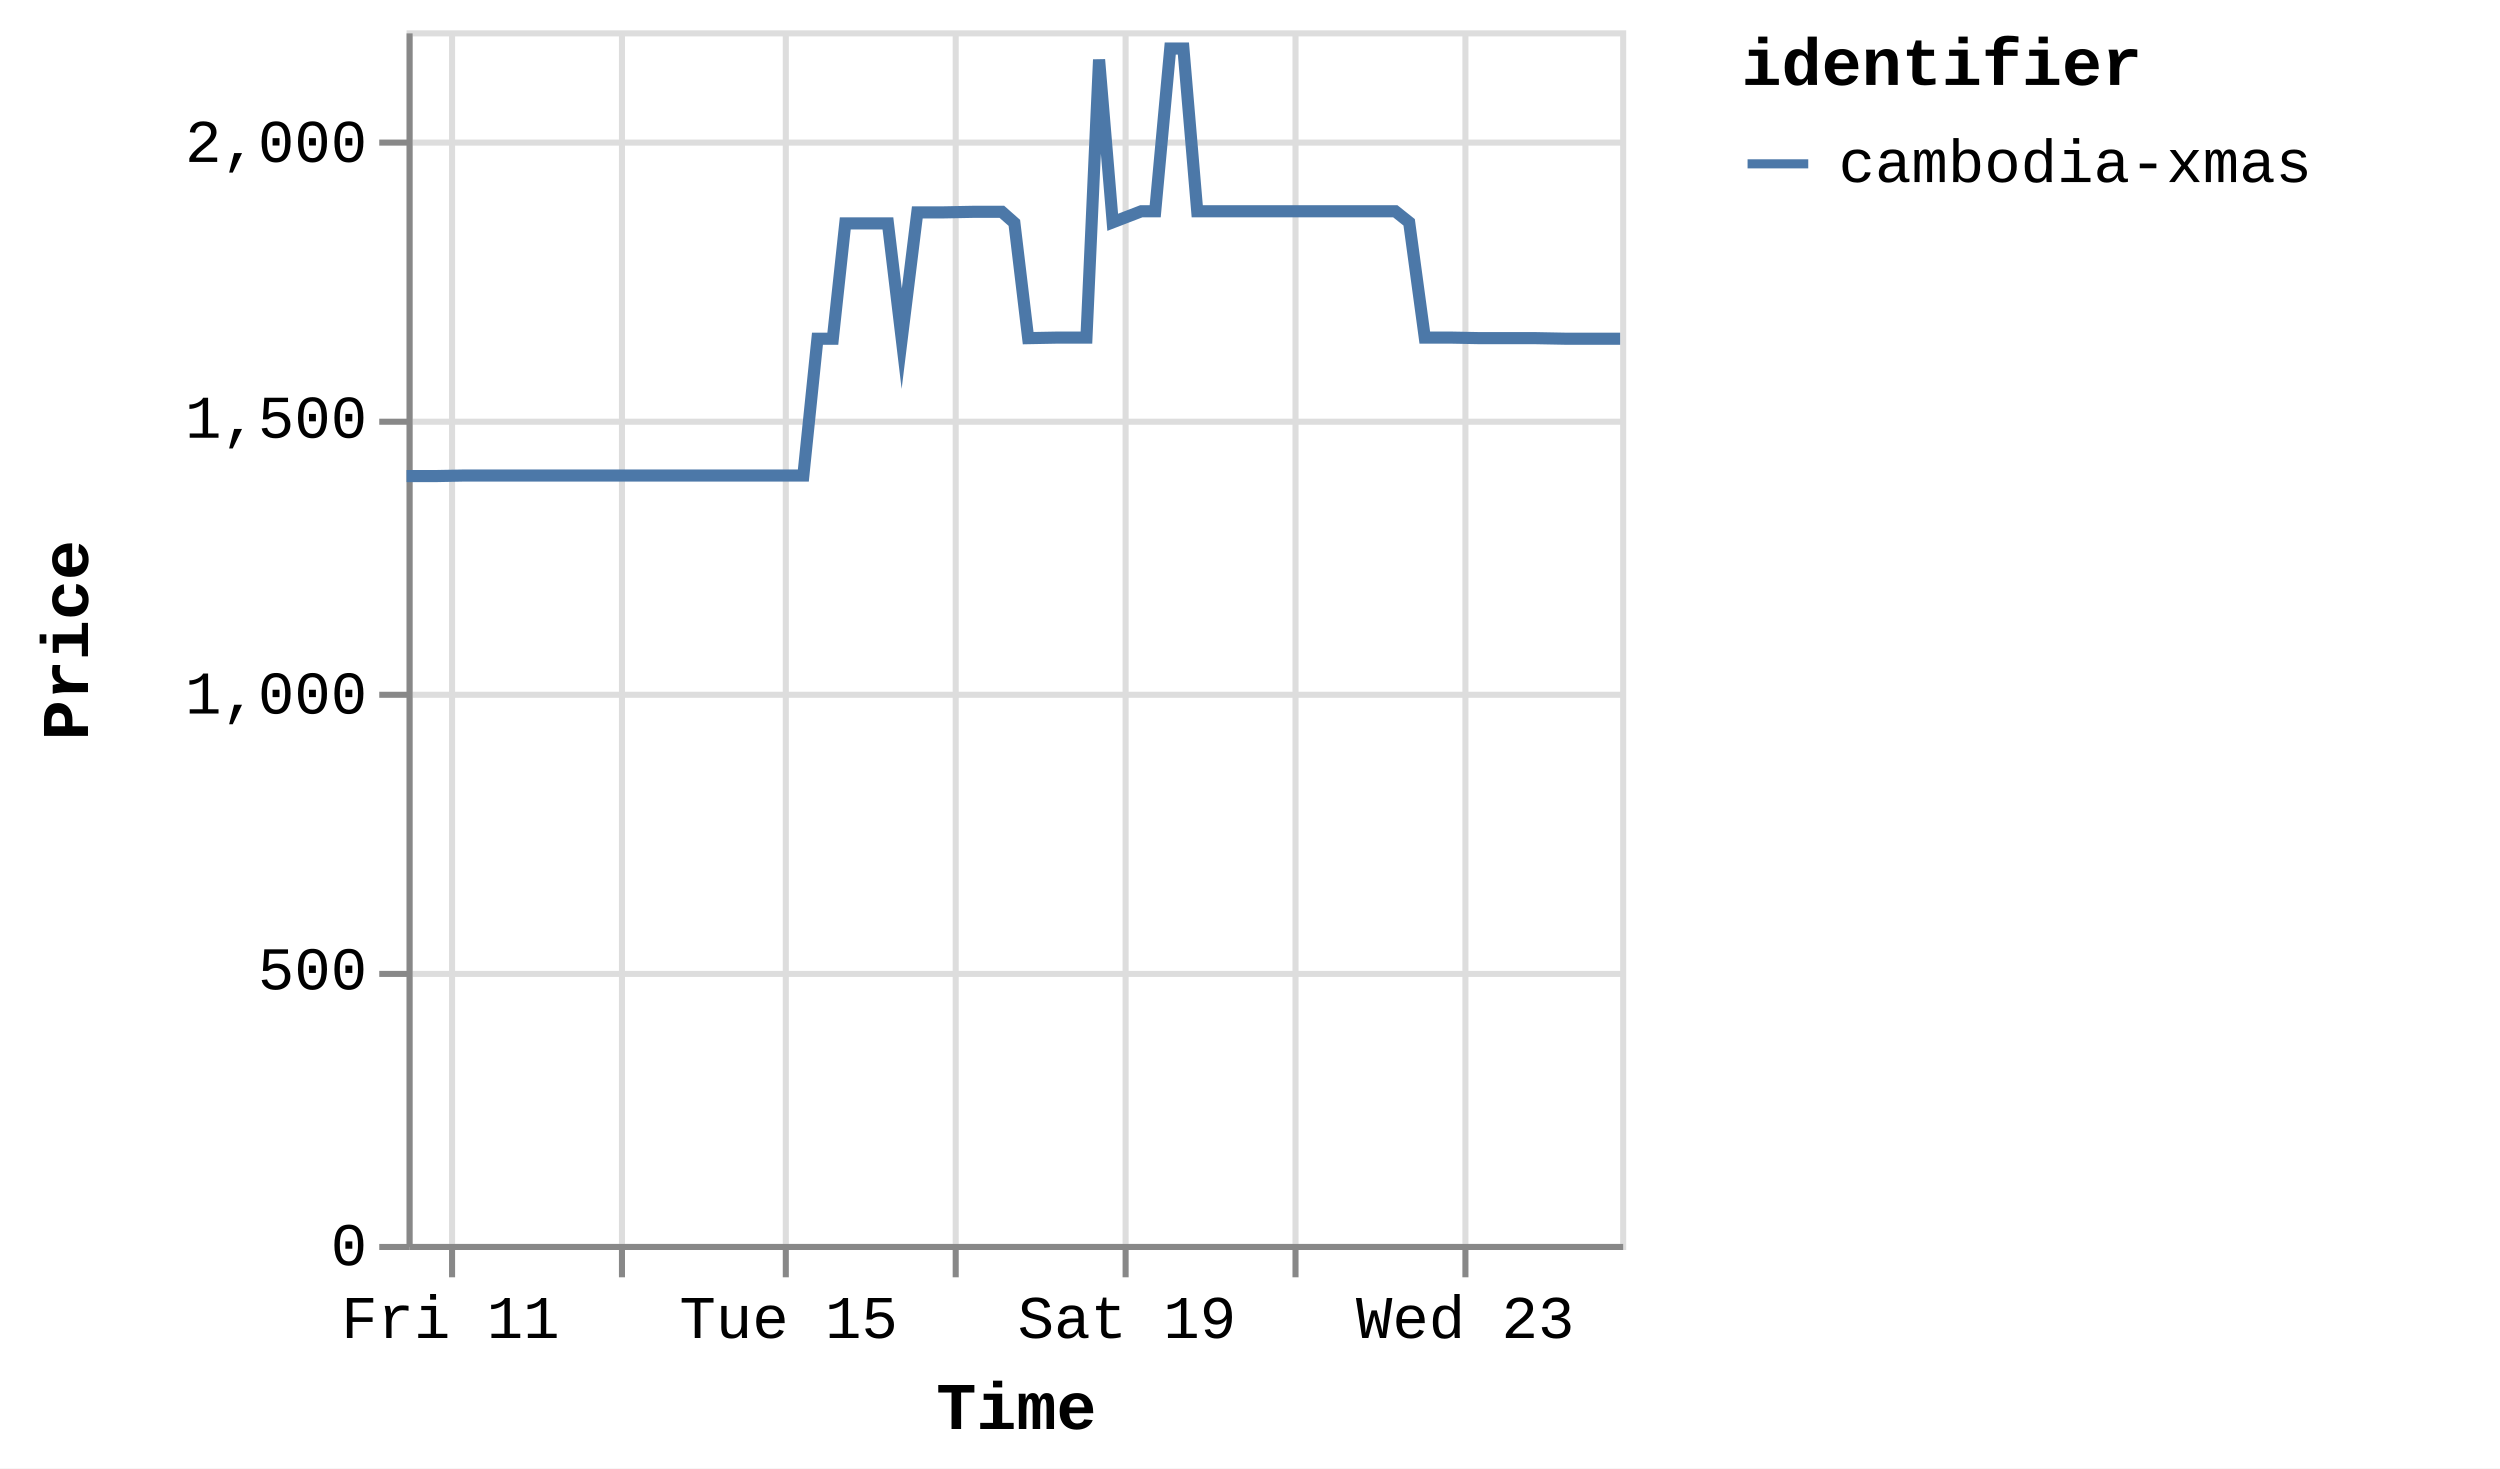
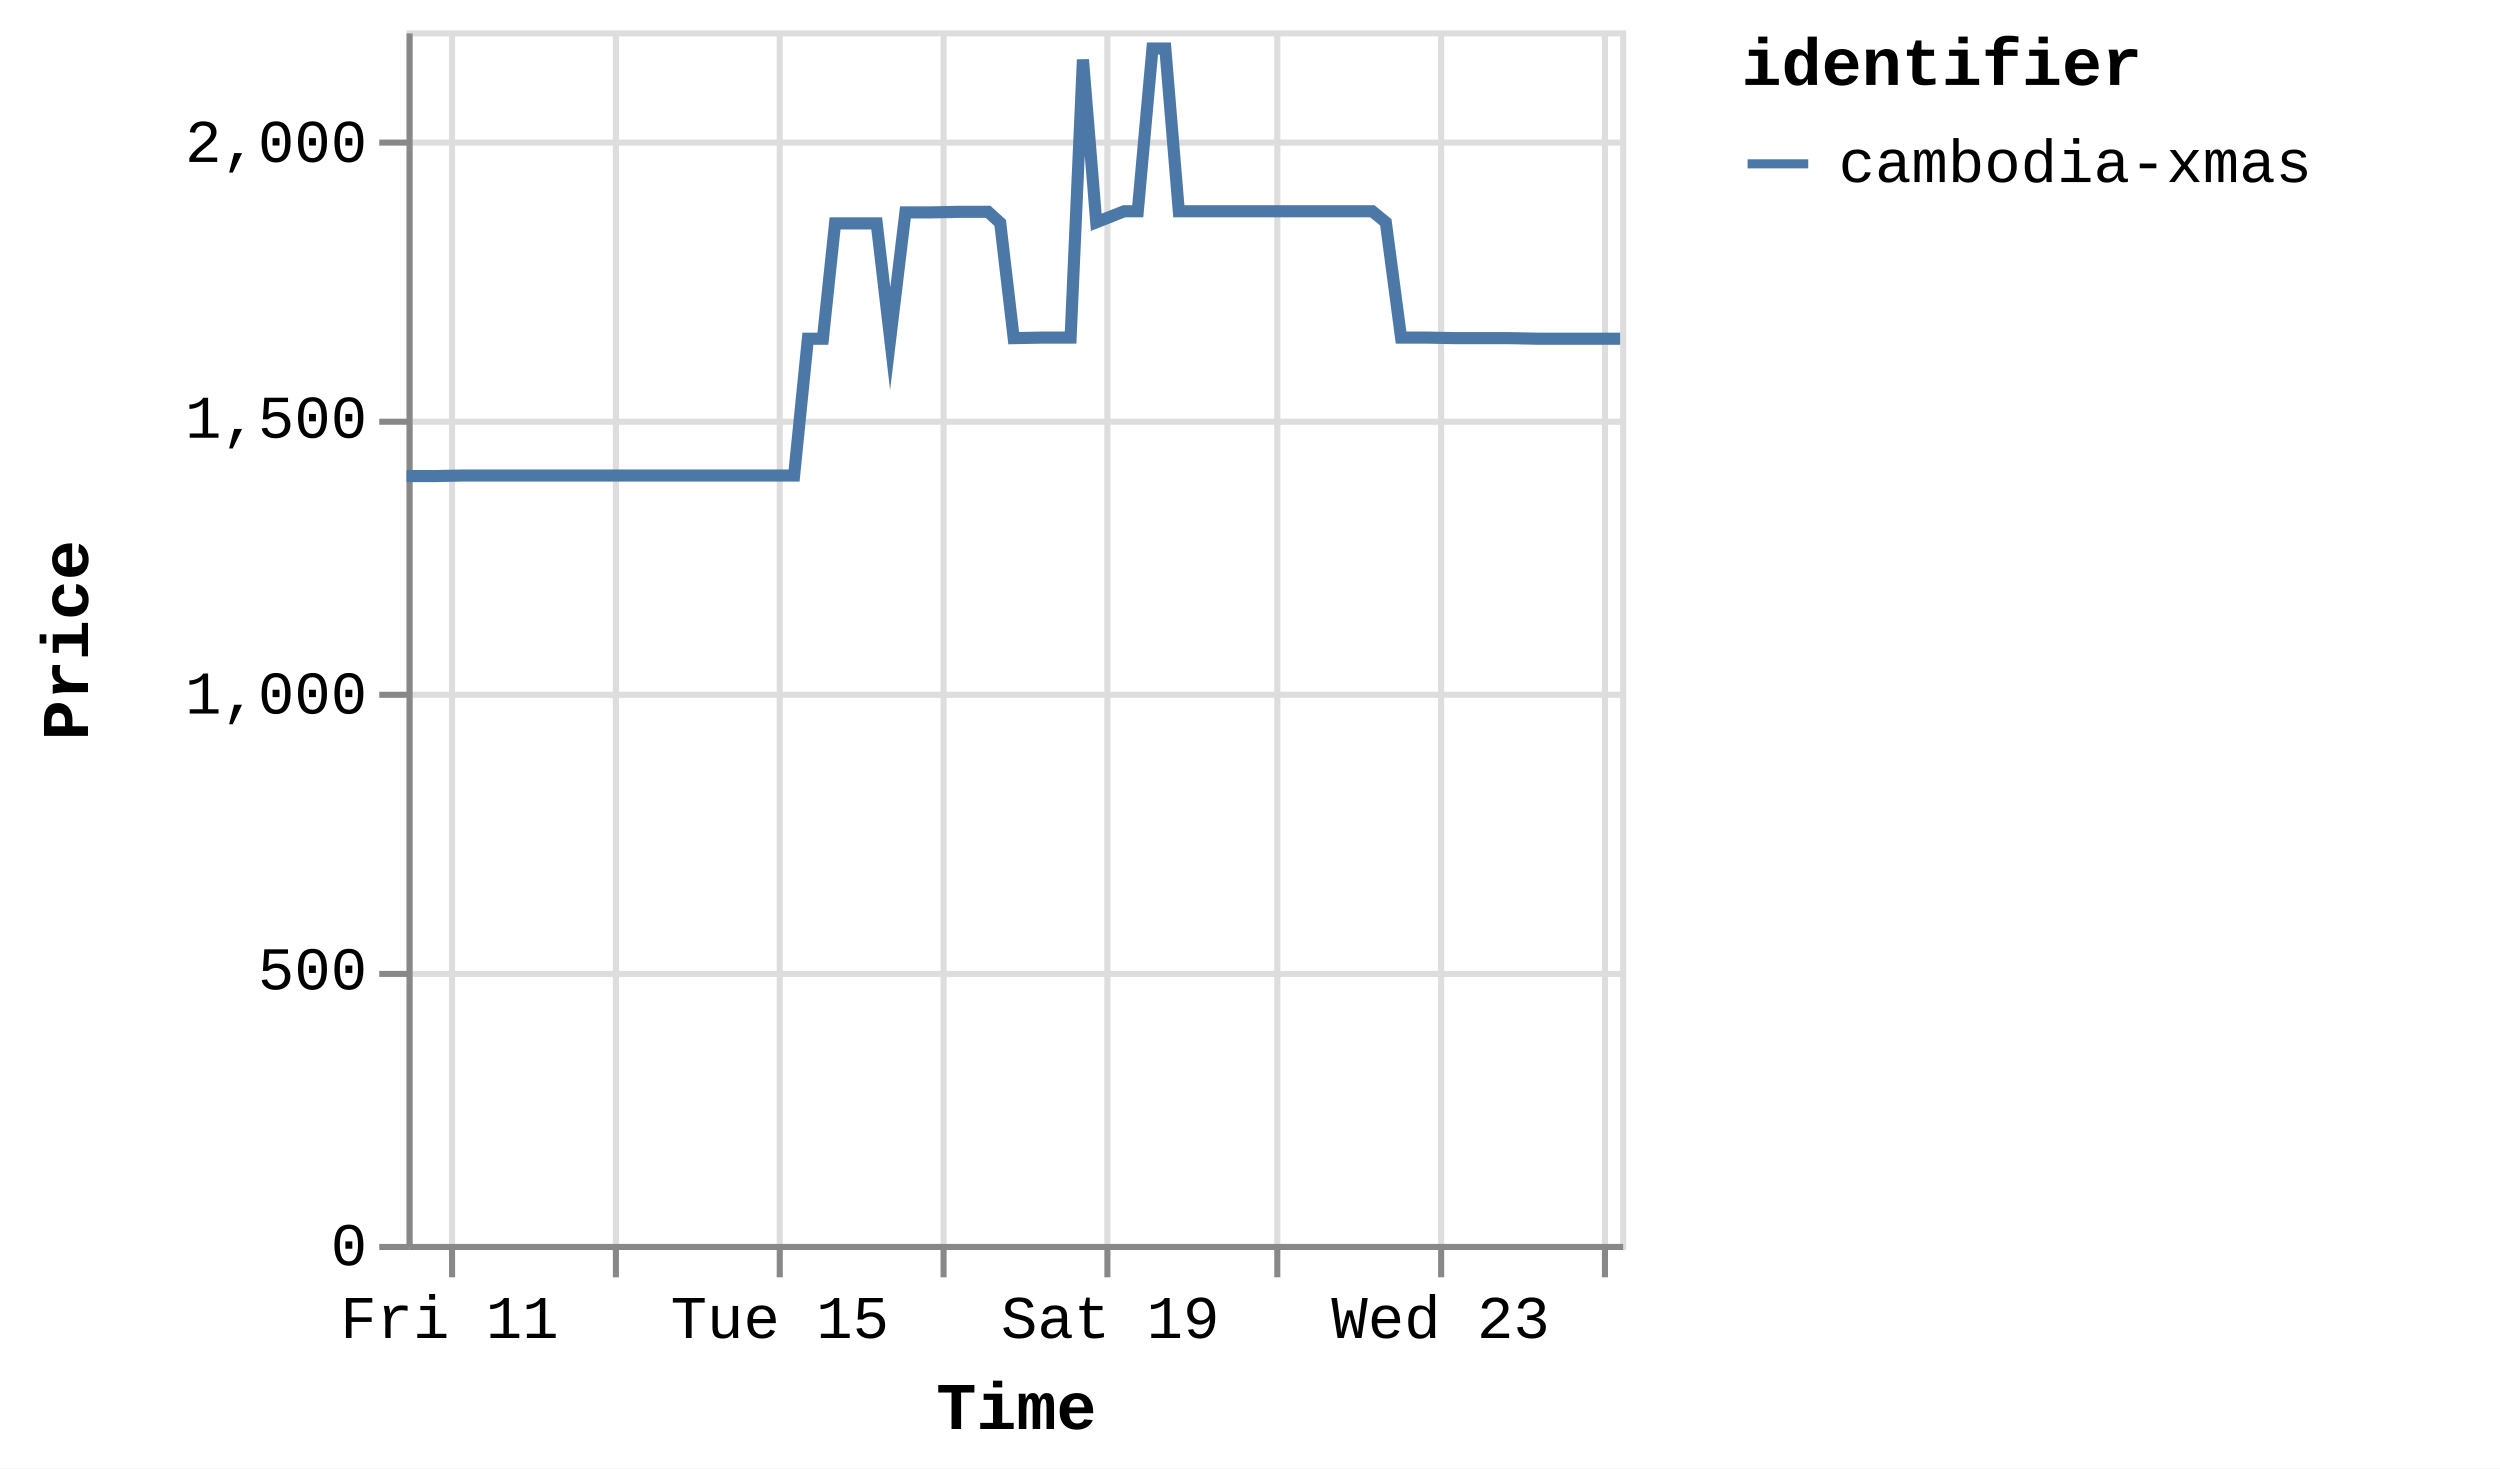
<svg xmlns="http://www.w3.org/2000/svg" version="1.1" class="marks" width="412" height="242" viewBox="0 0 412 242">
  <rect width="412" height="242" fill="white" />
  <g fill="none" stroke-miterlimit="10" transform="translate(67,5)">
    <g class="mark-group role-frame root" role="graphics-object" aria-roledescription="group mark container">
      <g transform="translate(0,0)">
        <path class="background" aria-hidden="true" d="M0.5,0.5h200v200h-200Z" stroke="#ddd" />
        <g>
          <g class="mark-group role-axis" aria-hidden="true">
            <g transform="translate(0.5,200.5)">
              <path class="background" aria-hidden="true" d="M0,0h0v0h0Z" pointer-events="none" />
              <g>
                <g class="mark-rule role-axis-grid" pointer-events="none">
                  <line transform="translate(7,-200)" x2="0" y2="200" stroke="#ddd" stroke-width="1" opacity="1" />
-                   <line transform="translate(35,-200)" x2="0" y2="200" stroke="#ddd" stroke-width="1" opacity="1" />
-                   <line transform="translate(62,-200)" x2="0" y2="200" stroke="#ddd" stroke-width="1" opacity="1" />
-                   <line transform="translate(90,-200)" x2="0" y2="200" stroke="#ddd" stroke-width="1" opacity="1" />
-                   <line transform="translate(118,-200)" x2="0" y2="200" stroke="#ddd" stroke-width="1" opacity="1" />
-                   <line transform="translate(146,-200)" x2="0" y2="200" stroke="#ddd" stroke-width="1" opacity="1" />
-                   <line transform="translate(174,-200)" x2="0" y2="200" stroke="#ddd" stroke-width="1" opacity="1" />
+                   <line transform="translate(34,-200)" x2="0" y2="200" stroke="#ddd" stroke-width="1" opacity="1" />
+                   <line transform="translate(61,-200)" x2="0" y2="200" stroke="#ddd" stroke-width="1" opacity="1" />
+                   <line transform="translate(88,-200)" x2="0" y2="200" stroke="#ddd" stroke-width="1" opacity="1" />
+                   <line transform="translate(115,-200)" x2="0" y2="200" stroke="#ddd" stroke-width="1" opacity="1" />
+                   <line transform="translate(143,-200)" x2="0" y2="200" stroke="#ddd" stroke-width="1" opacity="1" />
+                   <line transform="translate(170,-200)" x2="0" y2="200" stroke="#ddd" stroke-width="1" opacity="1" />
+                   <line transform="translate(197,-200)" x2="0" y2="200" stroke="#ddd" stroke-width="1" opacity="1" />
                </g>
              </g>
              <path class="foreground" aria-hidden="true" d="" pointer-events="none" display="none" />
            </g>
          </g>
          <g class="mark-group role-axis" aria-hidden="true">
            <g transform="translate(0.5,0.5)">
              <path class="background" aria-hidden="true" d="M0,0h0v0h0Z" pointer-events="none" />
              <g>
                <g class="mark-rule role-axis-grid" pointer-events="none">
                  <line transform="translate(0,200)" x2="200" y2="0" stroke="#ddd" stroke-width="1" opacity="1" />
                  <line transform="translate(0,155)" x2="200" y2="0" stroke="#ddd" stroke-width="1" opacity="1" />
                  <line transform="translate(0,109)" x2="200" y2="0" stroke="#ddd" stroke-width="1" opacity="1" />
                  <line transform="translate(0,64)" x2="200" y2="0" stroke="#ddd" stroke-width="1" opacity="1" />
                  <line transform="translate(0,18)" x2="200" y2="0" stroke="#ddd" stroke-width="1" opacity="1" />
                </g>
              </g>
              <path class="foreground" aria-hidden="true" d="" pointer-events="none" display="none" />
            </g>
          </g>
-           <g class="mark-group role-axis" role="graphics-symbol" aria-roledescription="axis" aria-label="X-axis titled 'Time' for a time scale with values from Thursday, 10 July 2025, 12:25:32 PM to Thursday, 24 July 2025, 8:50:35 PM">
+           <g class="mark-group role-axis" role="graphics-symbol" aria-roledescription="axis" aria-label="X-axis titled 'Time' for a time scale with values from Thursday, 10 July 2025, 12:25:32 PM to Friday, 25 July 2025, 5:03:25 AM">
            <g transform="translate(0.5,200.5)">
              <path class="background" aria-hidden="true" d="M0,0h0v0h0Z" pointer-events="none" />
              <g>
                <g class="mark-rule role-axis-tick" pointer-events="none">
                  <line transform="translate(7,0)" x2="0" y2="5" stroke="#888" stroke-width="1" opacity="1" />
-                   <line transform="translate(35,0)" x2="0" y2="5" stroke="#888" stroke-width="1" opacity="1" />
-                   <line transform="translate(62,0)" x2="0" y2="5" stroke="#888" stroke-width="1" opacity="1" />
-                   <line transform="translate(90,0)" x2="0" y2="5" stroke="#888" stroke-width="1" opacity="1" />
-                   <line transform="translate(118,0)" x2="0" y2="5" stroke="#888" stroke-width="1" opacity="1" />
-                   <line transform="translate(146,0)" x2="0" y2="5" stroke="#888" stroke-width="1" opacity="1" />
-                   <line transform="translate(174,0)" x2="0" y2="5" stroke="#888" stroke-width="1" opacity="1" />
+                   <line transform="translate(34,0)" x2="0" y2="5" stroke="#888" stroke-width="1" opacity="1" />
+                   <line transform="translate(61,0)" x2="0" y2="5" stroke="#888" stroke-width="1" opacity="1" />
+                   <line transform="translate(88,0)" x2="0" y2="5" stroke="#888" stroke-width="1" opacity="1" />
+                   <line transform="translate(115,0)" x2="0" y2="5" stroke="#888" stroke-width="1" opacity="1" />
+                   <line transform="translate(143,0)" x2="0" y2="5" stroke="#888" stroke-width="1" opacity="1" />
+                   <line transform="translate(170,0)" x2="0" y2="5" stroke="#888" stroke-width="1" opacity="1" />
+                   <line transform="translate(197,0)" x2="0" y2="5" stroke="#888" stroke-width="1" opacity="1" />
                </g>
                <g class="mark-text role-axis-label" pointer-events="none">
-                   <text text-anchor="middle" transform="translate(6.721018,15)" font-family="Liberation Mono" font-size="10px" fill="#000" opacity="1">Fri 11</text>
-                   <text text-anchor="middle" transform="translate(34.59417,15)" font-family="Liberation Mono" font-size="10px" fill="#000" opacity="0">Jul 13</text>
-                   <text text-anchor="middle" transform="translate(62.46732,15)" font-family="Liberation Mono" font-size="10px" fill="#000" opacity="1">Tue 15</text>
-                   <text text-anchor="middle" transform="translate(90.34047,15)" font-family="Liberation Mono" font-size="10px" fill="#000" opacity="0">Thu 17</text>
-                   <text text-anchor="middle" transform="translate(118.2136,15)" font-family="Liberation Mono" font-size="10px" fill="#000" opacity="1">Sat 19</text>
-                   <text text-anchor="middle" transform="translate(146.0868,15)" font-family="Liberation Mono" font-size="10px" fill="#000" opacity="0">Mon 21</text>
-                   <text text-anchor="middle" transform="translate(173.9599,15)" font-family="Liberation Mono" font-size="10px" fill="#000" opacity="1">Wed 23</text>
+                   <text text-anchor="middle" transform="translate(6.564464,15)" font-family="Liberation Mono" font-size="10px" fill="#000" opacity="1">Fri 11</text>
+                   <text text-anchor="middle" transform="translate(33.78836,15)" font-family="Liberation Mono" font-size="10px" fill="#000" opacity="0">Jul 13</text>
+                   <text text-anchor="middle" transform="translate(61.01226,15)" font-family="Liberation Mono" font-size="10px" fill="#000" opacity="1">Tue 15</text>
+                   <text text-anchor="middle" transform="translate(88.23615,15)" font-family="Liberation Mono" font-size="10px" fill="#000" opacity="0">Thu 17</text>
+                   <text text-anchor="middle" transform="translate(115.46,15)" font-family="Liberation Mono" font-size="10px" fill="#000" opacity="1">Sat 19</text>
+                   <text text-anchor="middle" transform="translate(142.6839,15)" font-family="Liberation Mono" font-size="10px" fill="#000" opacity="0">Mon 21</text>
+                   <text text-anchor="middle" transform="translate(169.9078,15)" font-family="Liberation Mono" font-size="10px" fill="#000" opacity="1">Wed 23</text>
+                   <text text-anchor="middle" transform="translate(197.1317,15)" font-family="Liberation Mono" font-size="10px" fill="#000" opacity="0">Fri 25</text>
                </g>
                <g class="mark-rule role-axis-domain" pointer-events="none">
                  <line transform="translate(0,0)" x2="200" y2="0" stroke="#888" stroke-width="1" opacity="1" />
                </g>
                <g class="mark-text role-axis-title" pointer-events="none">
                  <text text-anchor="middle" transform="translate(100,30)" font-family="Liberation Mono" font-size="11px" font-weight="bold" fill="#000" opacity="1">Time</text>
                </g>
              </g>
              <path class="foreground" aria-hidden="true" d="" pointer-events="none" display="none" />
            </g>
          </g>
          <g class="mark-group role-axis" role="graphics-symbol" aria-roledescription="axis" aria-label="Y-axis titled 'Price' for a linear scale with values from 0 to 2,200">
            <g transform="translate(0.5,0.5)">
              <path class="background" aria-hidden="true" d="M0,0h0v0h0Z" pointer-events="none" />
              <g>
                <g class="mark-rule role-axis-tick" pointer-events="none">
                  <line transform="translate(0,200)" x2="-5" y2="0" stroke="#888" stroke-width="1" opacity="1" />
                  <line transform="translate(0,155)" x2="-5" y2="0" stroke="#888" stroke-width="1" opacity="1" />
                  <line transform="translate(0,109)" x2="-5" y2="0" stroke="#888" stroke-width="1" opacity="1" />
                  <line transform="translate(0,64)" x2="-5" y2="0" stroke="#888" stroke-width="1" opacity="1" />
                  <line transform="translate(0,18)" x2="-5" y2="0" stroke="#888" stroke-width="1" opacity="1" />
                </g>
                <g class="mark-text role-axis-label" pointer-events="none">
                  <text text-anchor="end" transform="translate(-7,203)" font-family="Liberation Mono" font-size="10px" fill="#000" opacity="1">0</text>
                  <text text-anchor="end" transform="translate(-7,157.5455)" font-family="Liberation Mono" font-size="10px" fill="#000" opacity="1">500</text>
                  <text text-anchor="end" transform="translate(-7,112.0909)" font-family="Liberation Mono" font-size="10px" fill="#000" opacity="1">1,000</text>
                  <text text-anchor="end" transform="translate(-7,66.63636)" font-family="Liberation Mono" font-size="10px" fill="#000" opacity="1">1,500</text>
                  <text text-anchor="end" transform="translate(-7,21.18182)" font-family="Liberation Mono" font-size="10px" fill="#000" opacity="1">2,000</text>
                </g>
                <g class="mark-rule role-axis-domain" pointer-events="none">
                  <line transform="translate(0,200)" x2="0" y2="-200" stroke="#888" stroke-width="1" opacity="1" />
                </g>
                <g class="mark-text role-axis-title" pointer-events="none">
                  <text text-anchor="middle" transform="translate(-51,100) rotate(-90) translate(0,-2)" font-family="Liberation Mono" font-size="11px" font-weight="bold" fill="#000" opacity="1">Price</text>
                </g>
              </g>
              <path class="foreground" aria-hidden="true" d="" pointer-events="none" display="none" />
            </g>
          </g>
          <g class="mark-group role-scope pathgroup" role="graphics-object" aria-roledescription="group mark container">
            <g transform="translate(0,0)">
              <path class="background" aria-hidden="true" d="M0,0h200v200h-200Z" />
              <g>
                <g class="mark-line role-mark marks" role="graphics-object" aria-roledescription="line mark container">
-                   <path aria-label="Time: Jul 10, 2025; Price: 1392; identifier: cambodia-xmas" role="graphics-symbol" aria-roledescription="line mark" d="M0,73.455L0.188,73.455L2.622,73.455L4.875,73.455L9.627,73.364L11.9,73.364L14.451,73.364L16.539,73.364L18.813,73.364L23.522,73.364L25.811,73.364L28.287,73.364L30.448,73.364L32.732,73.364L37.49,73.364L39.749,73.364L42.231,73.364L44.388,73.364L46.666,73.364L51.46,73.364L53.755,73.364L56.293,73.364L58.362,73.364L60.63,73.364L65.391,73.364L67.718,50.818L70.248,50.818L72.302,31.818L74.571,31.818L79.328,31.818L81.603,50.818L84.174,30L86.247,30L88.512,30L93.264,29.909L95.536,29.909L98.109,29.909L100.167,31.727L102.442,50.727L107.209,50.636L109.477,50.636L112.045,50.636L114.126,4.818L116.374,31.636L121.085,29.818L123.376,29.818L125.857,3L128.024,3L130.305,29.818L135.085,29.818L137.31,29.818L139.859,29.818L141.952,29.818L144.24,29.818L149.033,29.818L151.312,29.818L153.868,29.818L155.932,29.818L158.192,29.818L162.947,29.818L165.228,31.636L167.805,50.636L169.866,50.636L172.125,50.636L176.903,50.727L179.167,50.727L181.744,50.727L183.812,50.727L186.068,50.727L190.822,50.818L193.102,50.818L195.671,50.818L197.724,50.818L200,50.818" stroke="#4c78a8" stroke-width="2" />
+                   <path aria-label="Time: Jul 10, 2025; Price: 1392; identifier: cambodia-xmas" role="graphics-symbol" aria-roledescription="line mark" d="M0,73.455L0.183,73.455L2.561,73.455L4.761,73.455L9.403,73.364L11.623,73.364L14.114,73.364L16.154,73.364L18.375,73.364L22.975,73.364L25.21,73.364L27.628,73.364L29.738,73.364L31.97,73.364L36.617,73.364L38.824,73.364L41.247,73.364L43.354,73.364L45.579,73.364L50.261,73.364L52.503,73.364L54.982,73.364L57.003,73.364L59.218,73.364L63.868,73.364L66.141,50.818L68.611,50.818L70.618,31.818L72.834,31.818L77.48,31.818L79.703,50.818L82.213,30L84.238,30L86.45,30L91.092,29.909L93.311,29.909L95.824,29.909L97.834,31.727L100.056,50.727L104.712,50.636L106.927,50.636L109.436,50.636L111.468,4.818L113.664,31.636L118.264,29.818L120.503,29.818L122.925,3L125.042,3L127.27,29.818L131.938,29.818L134.111,29.818L136.601,29.818L138.646,29.818L140.88,29.818L145.561,29.818L147.788,29.818L150.284,29.818L152.299,29.818L154.507,29.818L159.151,29.818L161.38,31.636L163.896,50.636L165.909,50.636L168.116,50.636L172.782,50.727L174.994,50.727L177.511,50.727L179.53,50.727L181.733,50.727L186.378,50.818L188.604,50.818L191.113,50.818L193.119,50.818L195.341,50.818L200,50.818" stroke="#4c78a8" stroke-width="2" />
                </g>
              </g>
              <path class="foreground" aria-hidden="true" d="" display="none" />
            </g>
          </g>
          <g class="mark-group role-legend" role="graphics-symbol" aria-roledescription="legend" aria-label="Symbol legend titled 'identifier' for stroke color with 1 value: cambodia-xmas">
            <g transform="translate(220,0)">
              <path class="background" aria-hidden="true" d="M0,0h120v27h-120Z" pointer-events="none" />
              <g>
                <g class="mark-group role-legend-entry">
                  <g transform="translate(0,16)">
                    <path class="background" aria-hidden="true" d="M0,0h0v0h0Z" pointer-events="none" />
                    <g>
                      <g class="mark-group role-scope" role="graphics-object" aria-roledescription="group mark container">
                        <g transform="translate(0,0)">
                          <path class="background" aria-hidden="true" d="M0,0h120v11h-120Z" pointer-events="none" opacity="1" />
                          <g>
                            <g class="mark-symbol role-legend-symbol" pointer-events="none">
                              <path transform="translate(6,6)" d="M-5,0L5,0" stroke="#4c78a8" stroke-width="1.5" opacity="1" />
                            </g>
                            <g class="mark-text role-legend-label" pointer-events="none">
                              <text text-anchor="start" transform="translate(16,9)" font-family="Liberation Mono" font-size="10px" fill="#000" opacity="1">cambodia-xmas</text>
                            </g>
                          </g>
                          <path class="foreground" aria-hidden="true" d="" pointer-events="none" display="none" />
                        </g>
                      </g>
                    </g>
                    <path class="foreground" aria-hidden="true" d="" pointer-events="none" display="none" />
                  </g>
                </g>
                <g class="mark-text role-legend-title" pointer-events="none">
                  <text text-anchor="start" transform="translate(0,9)" font-family="Liberation Mono" font-size="11px" font-weight="bold" fill="#000" opacity="1">identifier</text>
                </g>
              </g>
              <path class="foreground" aria-hidden="true" d="" pointer-events="none" display="none" />
            </g>
          </g>
        </g>
        <path class="foreground" aria-hidden="true" d="" display="none" />
      </g>
    </g>
  </g>
</svg>
